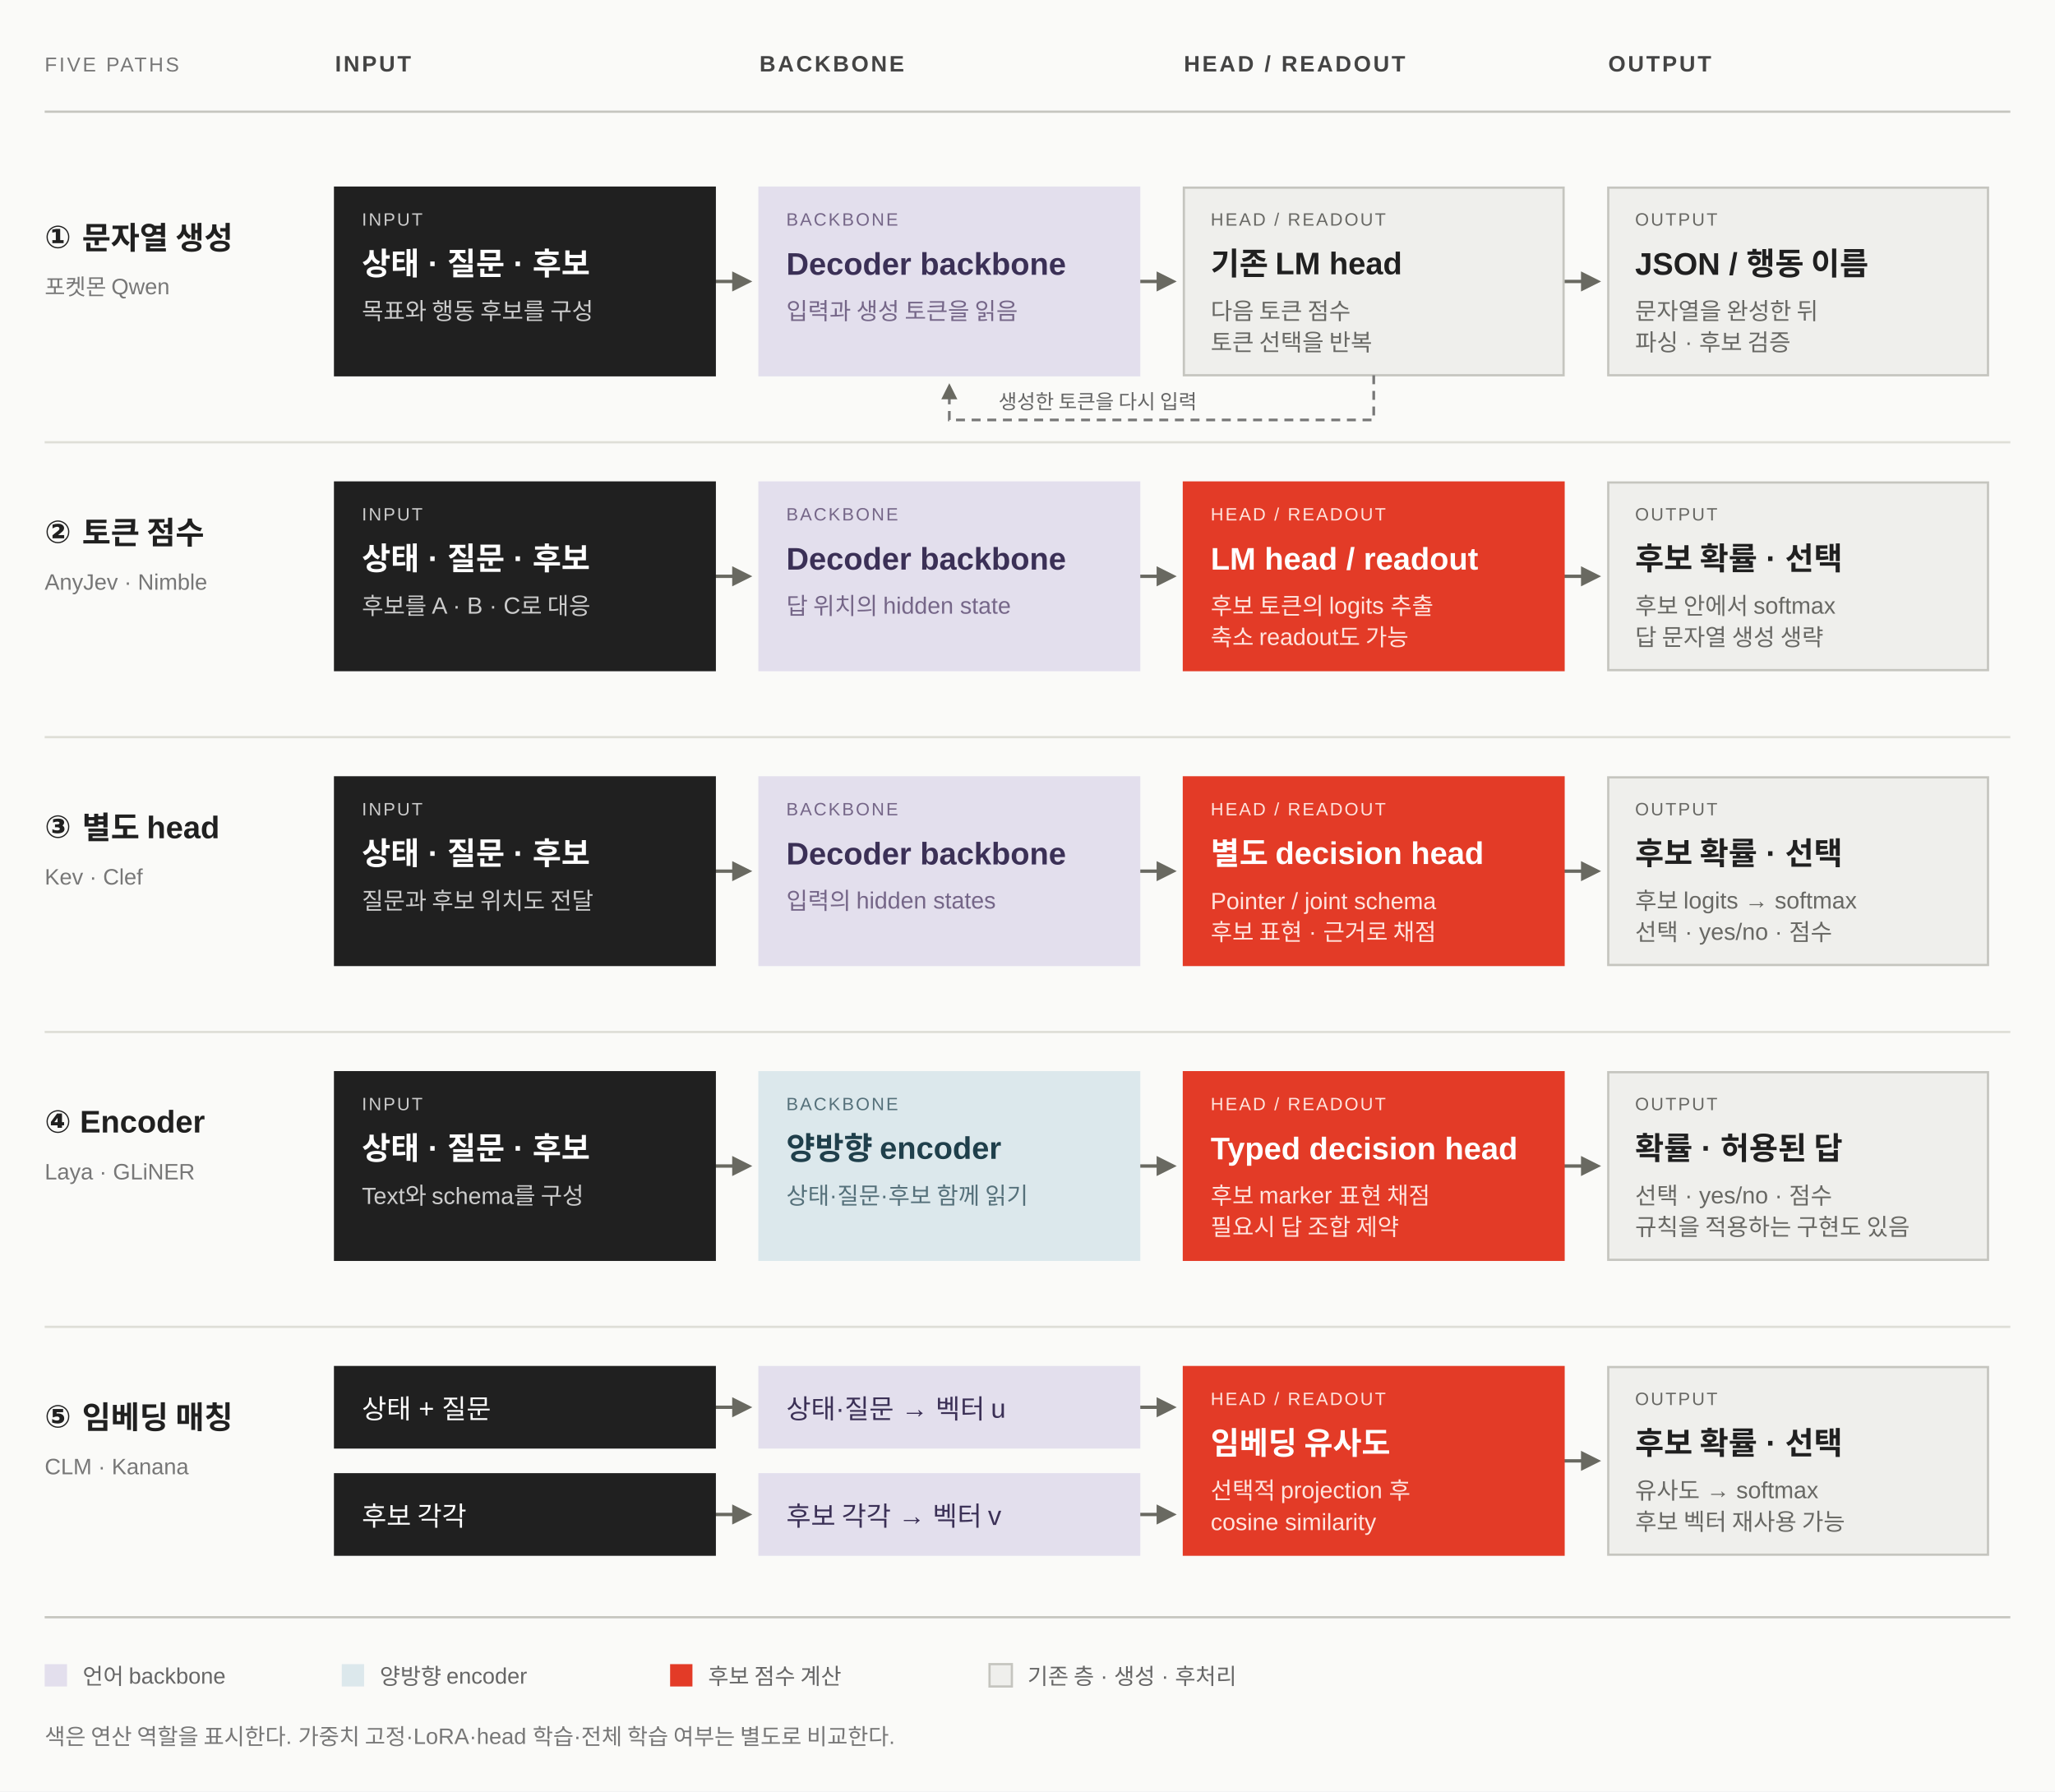
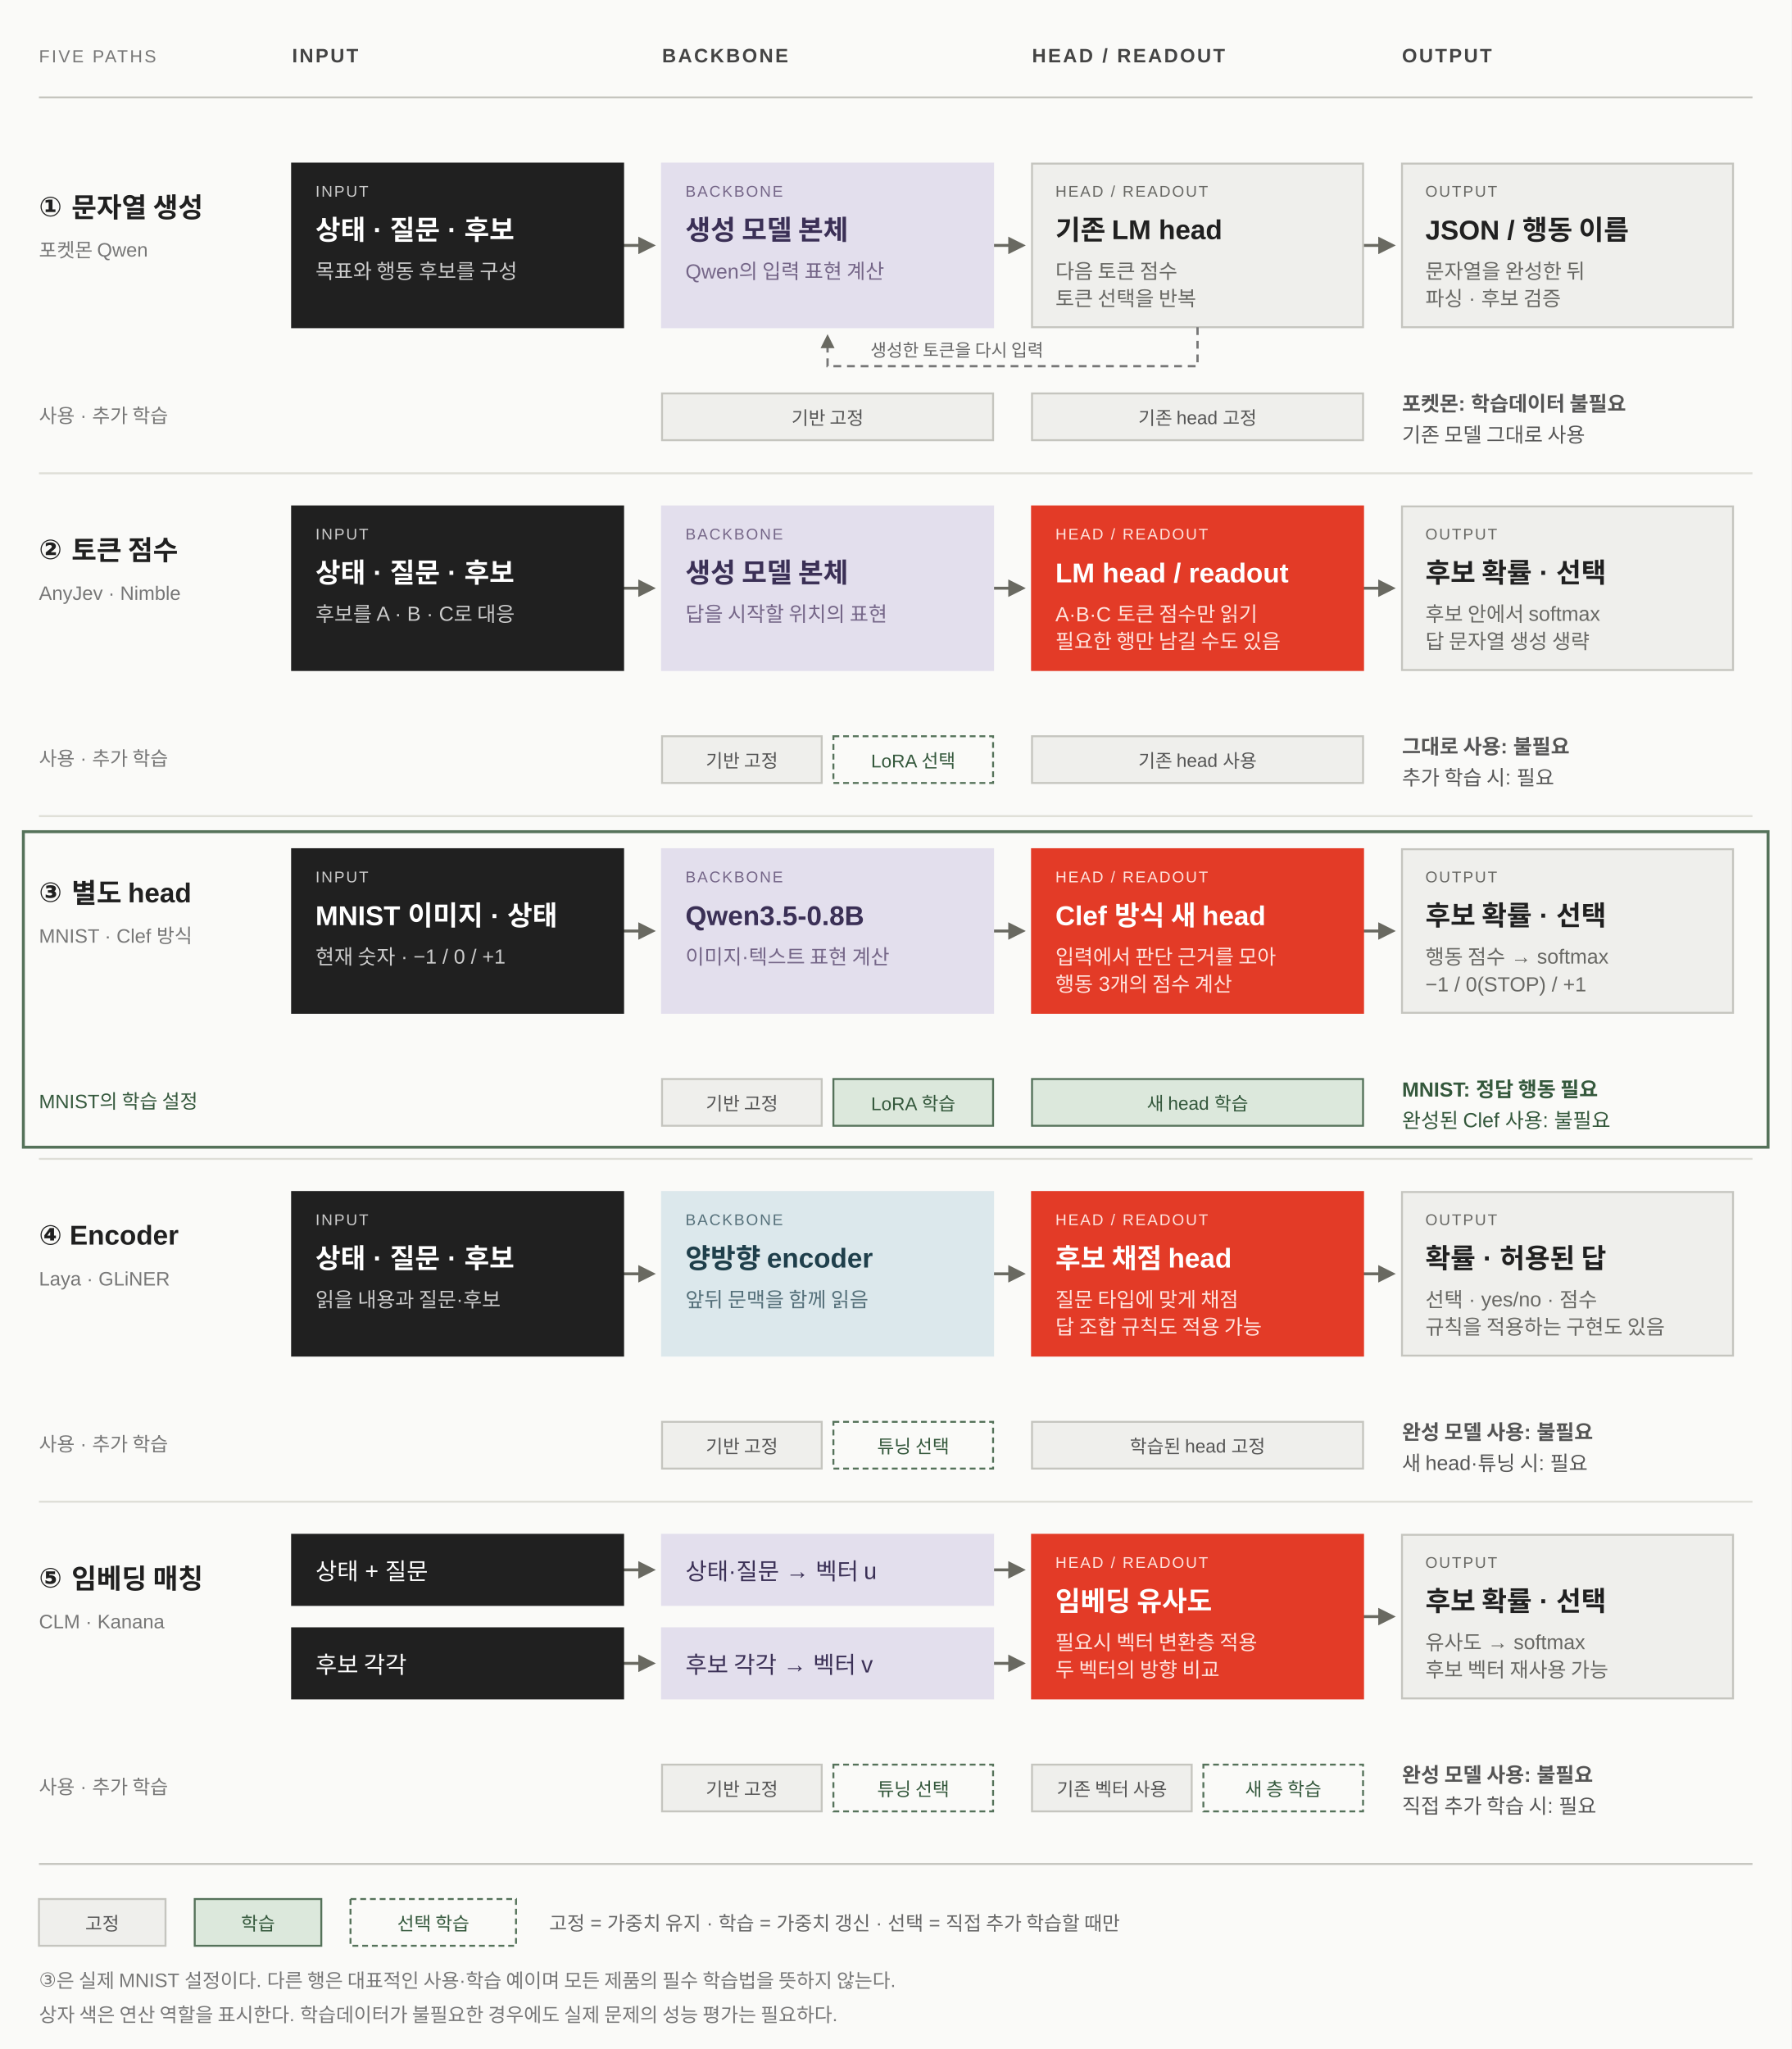
- <svg xmlns="http://www.w3.org/2000/svg" viewBox="0 0 920 802" role="img" aria-labelledby="implementations-architecture-1-title implementations-architecture-1-desc" font-family="Noto Sans KR, Arial, sans-serif">
-   <rect width="920" height="802" fill="#fafaf8" />
+ <svg xmlns="http://www.w3.org/2000/svg" viewBox="0 0 920 1052" role="img" aria-labelledby="implementations-architecture-1-title implementations-architecture-1-desc" font-family="Noto Sans KR, Arial, sans-serif">
+   <rect width="920" height="1052" fill="#fafaf8" />
  <defs>
    <marker id="implementations-architecture-1-arrow" viewBox="0 0 10 10" refX="8" refY="5" markerWidth="6" markerHeight="6" orient="auto-start-reverse">
      <path d="M0 0L10 5L0 10Z" fill="#696961" />
    </marker>
  </defs>
  <text x="20" y="32" font-size="9" letter-spacing="1" fill="#777">FIVE PATHS</text>
  <text x="150" y="32" font-size="10" letter-spacing="1" font-weight="700" fill="#444">INPUT</text>
  <text x="340" y="32" font-size="10" letter-spacing="1" font-weight="700" fill="#444">BACKBONE</text>
  <text x="530" y="32" font-size="10" letter-spacing="1" font-weight="700" fill="#444">HEAD / READOUT</text>
  <text x="720" y="32" font-size="10" letter-spacing="1" font-weight="700" fill="#444">OUTPUT</text>
  <path d="M20 50 H900" stroke="#c5c5bf" />
  <g>
    <text x="20" y="111" font-size="14" font-weight="700" fill="#202020">① 문자열 생성</text>
    <text x="20" y="132" font-size="10" fill="#777">포켓몬 Qwen</text>
    <path d="M320 126 H335" fill="none" stroke="#696961" stroke-width="1.5" marker-end="url(#implementations-architecture-1-arrow)" />
    <path d="M510 126 H525" fill="none" stroke="#696961" stroke-width="1.5" marker-end="url(#implementations-architecture-1-arrow)" />
    <path d="M700 126 H715" fill="none" stroke="#696961" stroke-width="1.5" marker-end="url(#implementations-architecture-1-arrow)" />
    <g>
      <rect x="150" y="84" width="170" height="84" fill="#202020" stroke="#202020" />
      <text x="162" y="101" font-size="8" letter-spacing=".8" fill="#ccc">INPUT</text>
      <text x="162" y="123" font-size="14" font-weight="700" fill="#fff">상태 · 질문 · 후보</text>
      <text x="162" y="143" font-size="10.5" fill="#ccc">목표와 행동 후보를 구성</text>
    </g>
    <g>
      <rect x="340" y="84" width="170" height="84" fill="#e3dfed" stroke="#e3dfed" />
      <text x="352" y="101" font-size="8" letter-spacing=".8" fill="#756688">BACKBONE</text>
-       <text x="352" y="123" font-size="14" font-weight="700" fill="#3b3056">Decoder backbone</text>
-       <text x="352" y="143" font-size="10.5" fill="#756688">입력과 생성 토큰을 읽음</text>
+       <text x="352" y="123" font-size="14" font-weight="700" fill="#3b3056">생성 모델 본체</text>
+       <text x="352" y="143" font-size="10.5" fill="#756688">Qwen의 입력 표현 계산</text>
    </g>
    <g>
      <rect x="530" y="84" width="170" height="84" fill="#efefec" stroke="#c5c5bf" />
      <text x="542" y="101" font-size="8" letter-spacing=".8" fill="#686864">HEAD / READOUT</text>
      <text x="542" y="123" font-size="14" font-weight="700" fill="#202020">기존 LM head</text>
      <text x="542" y="143" font-size="10.5" fill="#686864">다음 토큰 점수</text>
      <text x="542" y="157" font-size="10.5" fill="#686864">토큰 선택을 반복</text>
    </g>
    <g>
      <rect x="720" y="84" width="170" height="84" fill="#efefec" stroke="#c5c5bf" />
      <text x="732" y="101" font-size="8" letter-spacing=".8" fill="#686864">OUTPUT</text>
      <text x="732" y="123" font-size="14" font-weight="700" fill="#202020">JSON / 행동 이름</text>
      <text x="732" y="143" font-size="10.5" fill="#686864">문자열을 완성한 뒤</text>
      <text x="732" y="157" font-size="10.5" fill="#686864">파싱 · 후보 검증</text>
    </g>
    <path d="M615 168 V188 H425 V173" fill="none" stroke="#777" stroke-width="1.2" stroke-dasharray="4 3" marker-end="url(#implementations-architecture-1-arrow)" />
    <text x="447" y="183" font-size="9" fill="#666">생성한 토큰을 다시 입력</text>
-     <path d="M20 198 H900" stroke="#deded7" />
-   </g>
-   <g>
-     <text x="20" y="243" font-size="14" font-weight="700" fill="#202020">② 토큰 점수</text>
-     <text x="20" y="264" font-size="10" fill="#777">AnyJev · Nimble</text>
-     <path d="M320 258 H335" fill="none" stroke="#696961" stroke-width="1.5" marker-end="url(#implementations-architecture-1-arrow)" />
-     <path d="M510 258 H525" fill="none" stroke="#696961" stroke-width="1.5" marker-end="url(#implementations-architecture-1-arrow)" />
-     <path d="M700 258 H715" fill="none" stroke="#696961" stroke-width="1.5" marker-end="url(#implementations-architecture-1-arrow)" />
-     <g>
-       <rect x="150" y="216" width="170" height="84" fill="#202020" stroke="#202020" />
-       <text x="162" y="233" font-size="8" letter-spacing=".8" fill="#ccc">INPUT</text>
-       <text x="162" y="255" font-size="14" font-weight="700" fill="#fff">상태 · 질문 · 후보</text>
-       <text x="162" y="275" font-size="10.5" fill="#ccc">후보를 A · B · C로 대응</text>
-     </g>
-     <g>
-       <rect x="340" y="216" width="170" height="84" fill="#e3dfed" stroke="#e3dfed" />
-       <text x="352" y="233" font-size="8" letter-spacing=".8" fill="#756688">BACKBONE</text>
-       <text x="352" y="255" font-size="14" font-weight="700" fill="#3b3056">Decoder backbone</text>
-       <text x="352" y="275" font-size="10.5" fill="#756688">답 위치의 hidden state</text>
-     </g>
-     <g>
-       <rect x="530" y="216" width="170" height="84" fill="#e33b27" stroke="#e33b27" />
-       <text x="542" y="233" font-size="8" letter-spacing=".8" fill="#ffe4de">HEAD / READOUT</text>
-       <text x="542" y="255" font-size="14" font-weight="700" fill="#fff">LM head / readout</text>
-       <text x="542" y="275" font-size="10.5" fill="#ffe4de">후보 토큰의 logits 추출</text>
-       <text x="542" y="289" font-size="10.5" fill="#ffe4de">축소 readout도 가능</text>
-     </g>
-     <g>
-       <rect x="720" y="216" width="170" height="84" fill="#efefec" stroke="#c5c5bf" />
-       <text x="732" y="233" font-size="8" letter-spacing=".8" fill="#686864">OUTPUT</text>
-       <text x="732" y="255" font-size="14" font-weight="700" fill="#202020">후보 확률 · 선택</text>
-       <text x="732" y="275" font-size="10.5" fill="#686864">후보 안에서 softmax</text>
-       <text x="732" y="289" font-size="10.5" fill="#686864">답 문자열 생성 생략</text>
-     </g>
-     <path d="M20 330 H900" stroke="#deded7" />
-   </g>
-   <g>
-     <text x="20" y="375" font-size="14" font-weight="700" fill="#202020">③ 별도 head</text>
-     <text x="20" y="396" font-size="10" fill="#777">Kev · Clef</text>
-     <path d="M320 390 H335" fill="none" stroke="#696961" stroke-width="1.5" marker-end="url(#implementations-architecture-1-arrow)" />
-     <path d="M510 390 H525" fill="none" stroke="#696961" stroke-width="1.5" marker-end="url(#implementations-architecture-1-arrow)" />
-     <path d="M700 390 H715" fill="none" stroke="#696961" stroke-width="1.5" marker-end="url(#implementations-architecture-1-arrow)" />
-     <g>
-       <rect x="150" y="348" width="170" height="84" fill="#202020" stroke="#202020" />
-       <text x="162" y="365" font-size="8" letter-spacing=".8" fill="#ccc">INPUT</text>
-       <text x="162" y="387" font-size="14" font-weight="700" fill="#fff">상태 · 질문 · 후보</text>
-       <text x="162" y="407" font-size="10.5" fill="#ccc">질문과 후보 위치도 전달</text>
-     </g>
-     <g>
-       <rect x="340" y="348" width="170" height="84" fill="#e3dfed" stroke="#e3dfed" />
-       <text x="352" y="365" font-size="8" letter-spacing=".8" fill="#756688">BACKBONE</text>
-       <text x="352" y="387" font-size="14" font-weight="700" fill="#3b3056">Decoder backbone</text>
-       <text x="352" y="407" font-size="10.5" fill="#756688">입력의 hidden states</text>
-     </g>
-     <g>
-       <rect x="530" y="348" width="170" height="84" fill="#e33b27" stroke="#e33b27" />
-       <text x="542" y="365" font-size="8" letter-spacing=".8" fill="#ffe4de">HEAD / READOUT</text>
-       <text x="542" y="387" font-size="14" font-weight="700" fill="#fff">별도 decision head</text>
-       <text x="542" y="407" font-size="10.5" fill="#ffe4de">Pointer / joint schema</text>
-       <text x="542" y="421" font-size="10.5" fill="#ffe4de">후보 표현 · 근거로 채점</text>
-     </g>
-     <g>
-       <rect x="720" y="348" width="170" height="84" fill="#efefec" stroke="#c5c5bf" />
-       <text x="732" y="365" font-size="8" letter-spacing=".8" fill="#686864">OUTPUT</text>
-       <text x="732" y="387" font-size="14" font-weight="700" fill="#202020">후보 확률 · 선택</text>
-       <text x="732" y="407" font-size="10.5" fill="#686864">후보 logits → softmax</text>
-       <text x="732" y="421" font-size="10.5" fill="#686864">선택 · yes/no · 점수</text>
-     </g>
-     <path d="M20 462 H900" stroke="#deded7" />
-   </g>
-   <g>
-     <text x="20" y="507" font-size="14" font-weight="700" fill="#202020">④ Encoder</text>
-     <text x="20" y="528" font-size="10" fill="#777">Laya · GLiNER</text>
-     <path d="M320 522 H335" fill="none" stroke="#696961" stroke-width="1.5" marker-end="url(#implementations-architecture-1-arrow)" />
-     <path d="M510 522 H525" fill="none" stroke="#696961" stroke-width="1.5" marker-end="url(#implementations-architecture-1-arrow)" />
-     <path d="M700 522 H715" fill="none" stroke="#696961" stroke-width="1.5" marker-end="url(#implementations-architecture-1-arrow)" />
-     <g>
-       <rect x="150" y="480" width="170" height="84" fill="#202020" stroke="#202020" />
-       <text x="162" y="497" font-size="8" letter-spacing=".8" fill="#ccc">INPUT</text>
-       <text x="162" y="519" font-size="14" font-weight="700" fill="#fff">상태 · 질문 · 후보</text>
-       <text x="162" y="539" font-size="10.5" fill="#ccc">Text와 schema를 구성</text>
-     </g>
-     <g>
-       <rect x="340" y="480" width="170" height="84" fill="#dce8ec" stroke="#dce8ec" />
-       <text x="352" y="497" font-size="8" letter-spacing=".8" fill="#55707a">BACKBONE</text>
-       <text x="352" y="519" font-size="14" font-weight="700" fill="#1f3f4b">양방향 encoder</text>
-       <text x="352" y="539" font-size="10.5" fill="#55707a">상태·질문·후보 함께 읽기</text>
-     </g>
-     <g>
-       <rect x="530" y="480" width="170" height="84" fill="#e33b27" stroke="#e33b27" />
-       <text x="542" y="497" font-size="8" letter-spacing=".8" fill="#ffe4de">HEAD / READOUT</text>
-       <text x="542" y="519" font-size="14" font-weight="700" fill="#fff">Typed decision head</text>
-       <text x="542" y="539" font-size="10.5" fill="#ffe4de">후보 marker 표현 채점</text>
-       <text x="542" y="553" font-size="10.5" fill="#ffe4de">필요시 답 조합 제약</text>
-     </g>
-     <g>
-       <rect x="720" y="480" width="170" height="84" fill="#efefec" stroke="#c5c5bf" />
-       <text x="732" y="497" font-size="8" letter-spacing=".8" fill="#686864">OUTPUT</text>
-       <text x="732" y="519" font-size="14" font-weight="700" fill="#202020">확률 · 허용된 답</text>
-       <text x="732" y="539" font-size="10.5" fill="#686864">선택 · yes/no · 점수</text>
-       <text x="732" y="553" font-size="10.5" fill="#686864">규칙을 적용하는 구현도 있음</text>
-     </g>
-     <path d="M20 594 H900" stroke="#deded7" />
-   </g>
-   <g>
-     <text x="20" y="639" font-size="14" font-weight="700" fill="#202020">⑤ 임베딩 매칭</text>
-     <text x="20" y="660" font-size="10" fill="#777">CLM · Kanana</text>
-     <path d="M320 630 H335" fill="none" stroke="#696961" stroke-width="1.5" marker-end="url(#implementations-architecture-1-arrow)" />
-     <path d="M510 630 H525" fill="none" stroke="#696961" stroke-width="1.5" marker-end="url(#implementations-architecture-1-arrow)" />
-     <path d="M320 678 H335" fill="none" stroke="#696961" stroke-width="1.5" marker-end="url(#implementations-architecture-1-arrow)" />
-     <path d="M510 678 H525" fill="none" stroke="#696961" stroke-width="1.5" marker-end="url(#implementations-architecture-1-arrow)" />
+     <text x="20" y="217" font-size="10" fill="#777">사용 · 추가 학습</text>
+     <g>
+       <rect x="340" y="202" width="170" height="24" fill="#efefec" stroke="#c5c5bf" />
+       <text x="425" y="218" text-anchor="middle" font-size="9.5" font-weight="500" fill="#555">기반 고정</text>
+     </g>
+     <g>
+       <rect x="530" y="202" width="170" height="24" fill="#efefec" stroke="#c5c5bf" />
+       <text x="615" y="218" text-anchor="middle" font-size="9.5" font-weight="500" fill="#555">기존 head 고정</text>
+     </g>
+     <text x="720" y="211" font-size="10.5" font-weight="700" fill="#555">포켓몬: 학습데이터 불필요</text>
+     <text x="720" y="227" font-size="10.5" font-weight="400" fill="#555">기존 모델 그대로 사용</text>
+     <path d="M20 243 H900" stroke="#deded7" />
+   </g>
+   <g>
+     <text x="20" y="287" font-size="14" font-weight="700" fill="#202020">② 토큰 점수</text>
+     <text x="20" y="308" font-size="10" fill="#777">AnyJev · Nimble</text>
+     <path d="M320 302 H335" fill="none" stroke="#696961" stroke-width="1.5" marker-end="url(#implementations-architecture-1-arrow)" />
+     <path d="M510 302 H525" fill="none" stroke="#696961" stroke-width="1.5" marker-end="url(#implementations-architecture-1-arrow)" />
+     <path d="M700 302 H715" fill="none" stroke="#696961" stroke-width="1.5" marker-end="url(#implementations-architecture-1-arrow)" />
+     <g>
+       <rect x="150" y="260" width="170" height="84" fill="#202020" stroke="#202020" />
+       <text x="162" y="277" font-size="8" letter-spacing=".8" fill="#ccc">INPUT</text>
+       <text x="162" y="299" font-size="14" font-weight="700" fill="#fff">상태 · 질문 · 후보</text>
+       <text x="162" y="319" font-size="10.5" fill="#ccc">후보를 A · B · C로 대응</text>
+     </g>
+     <g>
+       <rect x="340" y="260" width="170" height="84" fill="#e3dfed" stroke="#e3dfed" />
+       <text x="352" y="277" font-size="8" letter-spacing=".8" fill="#756688">BACKBONE</text>
+       <text x="352" y="299" font-size="14" font-weight="700" fill="#3b3056">생성 모델 본체</text>
+       <text x="352" y="319" font-size="10.5" fill="#756688">답을 시작할 위치의 표현</text>
+     </g>
+     <g>
+       <rect x="530" y="260" width="170" height="84" fill="#e33b27" stroke="#e33b27" />
+       <text x="542" y="277" font-size="8" letter-spacing=".8" fill="#ffe4de">HEAD / READOUT</text>
+       <text x="542" y="299" font-size="14" font-weight="700" fill="#fff">LM head / readout</text>
+       <text x="542" y="319" font-size="10.5" fill="#ffe4de">A·B·C 토큰 점수만 읽기</text>
+       <text x="542" y="333" font-size="10.5" fill="#ffe4de">필요한 행만 남길 수도 있음</text>
+     </g>
+     <g>
+       <rect x="720" y="260" width="170" height="84" fill="#efefec" stroke="#c5c5bf" />
+       <text x="732" y="277" font-size="8" letter-spacing=".8" fill="#686864">OUTPUT</text>
+       <text x="732" y="299" font-size="14" font-weight="700" fill="#202020">후보 확률 · 선택</text>
+       <text x="732" y="319" font-size="10.5" fill="#686864">후보 안에서 softmax</text>
+       <text x="732" y="333" font-size="10.5" fill="#686864">답 문자열 생성 생략</text>
+     </g>
+     <text x="20" y="393" font-size="10" fill="#777">사용 · 추가 학습</text>
+     <g>
+       <rect x="340" y="378" width="82" height="24" fill="#efefec" stroke="#c5c5bf" />
+       <text x="381" y="394" text-anchor="middle" font-size="9.5" font-weight="500" fill="#555">기반 고정</text>
+     </g>
+     <g>
+       <rect x="428" y="378" width="82" height="24" fill="#fafaf8" stroke="#55725a" stroke-dasharray="3 2" />
+       <text x="469" y="394" text-anchor="middle" font-size="9.5" font-weight="500" fill="#34583c">LoRA 선택</text>
+     </g>
+     <g>
+       <rect x="530" y="378" width="170" height="24" fill="#efefec" stroke="#c5c5bf" />
+       <text x="615" y="394" text-anchor="middle" font-size="9.5" font-weight="500" fill="#555">기존 head 사용</text>
+     </g>
+     <text x="720" y="387" font-size="10.5" font-weight="700" fill="#555">그대로 사용: 불필요</text>
+     <text x="720" y="403" font-size="10.5" font-weight="400" fill="#555">추가 학습 시: 필요</text>
+     <path d="M20 419 H900" stroke="#deded7" />
+   </g>
+   <g>
+     <rect x="12" y="427" width="896" height="162" fill="none" stroke="#55725a" stroke-width="1.5" />
+     <text x="20" y="463" font-size="14" font-weight="700" fill="#202020">③ 별도 head</text>
+     <text x="20" y="484" font-size="10" fill="#777">MNIST · Clef 방식</text>
+     <path d="M320 478 H335" fill="none" stroke="#696961" stroke-width="1.5" marker-end="url(#implementations-architecture-1-arrow)" />
+     <path d="M510 478 H525" fill="none" stroke="#696961" stroke-width="1.5" marker-end="url(#implementations-architecture-1-arrow)" />
+     <path d="M700 478 H715" fill="none" stroke="#696961" stroke-width="1.5" marker-end="url(#implementations-architecture-1-arrow)" />
+     <g>
+       <rect x="150" y="436" width="170" height="84" fill="#202020" stroke="#202020" />
+       <text x="162" y="453" font-size="8" letter-spacing=".8" fill="#ccc">INPUT</text>
+       <text x="162" y="475" font-size="14" font-weight="700" fill="#fff">MNIST 이미지 · 상태</text>
+       <text x="162" y="495" font-size="10.5" fill="#ccc">현재 숫자 · −1 / 0 / +1</text>
+     </g>
+     <g>
+       <rect x="340" y="436" width="170" height="84" fill="#e3dfed" stroke="#e3dfed" />
+       <text x="352" y="453" font-size="8" letter-spacing=".8" fill="#756688">BACKBONE</text>
+       <text x="352" y="475" font-size="14" font-weight="700" fill="#3b3056">Qwen3.5-0.8B</text>
+       <text x="352" y="495" font-size="10.5" fill="#756688">이미지·텍스트 표현 계산</text>
+     </g>
+     <g>
+       <rect x="530" y="436" width="170" height="84" fill="#e33b27" stroke="#e33b27" />
+       <text x="542" y="453" font-size="8" letter-spacing=".8" fill="#ffe4de">HEAD / READOUT</text>
+       <text x="542" y="475" font-size="14" font-weight="700" fill="#fff">Clef 방식 새 head</text>
+       <text x="542" y="495" font-size="10.5" fill="#ffe4de">입력에서 판단 근거를 모아</text>
+       <text x="542" y="509" font-size="10.5" fill="#ffe4de">행동 3개의 점수 계산</text>
+     </g>
+     <g>
+       <rect x="720" y="436" width="170" height="84" fill="#efefec" stroke="#c5c5bf" />
+       <text x="732" y="453" font-size="8" letter-spacing=".8" fill="#686864">OUTPUT</text>
+       <text x="732" y="475" font-size="14" font-weight="700" fill="#202020">후보 확률 · 선택</text>
+       <text x="732" y="495" font-size="10.5" fill="#686864">행동 점수 → softmax</text>
+       <text x="732" y="509" font-size="10.5" fill="#686864">−1 / 0(STOP) / +1</text>
+     </g>
+     <text x="20" y="569" font-size="10" fill="#34583c">MNIST의 학습 설정</text>
+     <g>
+       <rect x="340" y="554" width="82" height="24" fill="#efefec" stroke="#c5c5bf" />
+       <text x="381" y="570" text-anchor="middle" font-size="9.5" font-weight="500" fill="#555">기반 고정</text>
+     </g>
+     <g>
+       <rect x="428" y="554" width="82" height="24" fill="#dce8dc" stroke="#55725a" />
+       <text x="469" y="570" text-anchor="middle" font-size="9.5" font-weight="500" fill="#34583c">LoRA 학습</text>
+     </g>
+     <g>
+       <rect x="530" y="554" width="170" height="24" fill="#dce8dc" stroke="#55725a" />
+       <text x="615" y="570" text-anchor="middle" font-size="9.5" font-weight="500" fill="#34583c">새 head 학습</text>
+     </g>
+     <text x="720" y="563" font-size="10.5" font-weight="700" fill="#34583c">MNIST: 정답 행동 필요</text>
+     <text x="720" y="579" font-size="10.5" font-weight="400" fill="#34583c">완성된 Clef 사용: 불필요</text>
+     <path d="M20 595 H900" stroke="#deded7" />
+   </g>
+   <g>
+     <text x="20" y="639" font-size="14" font-weight="700" fill="#202020">④ Encoder</text>
+     <text x="20" y="660" font-size="10" fill="#777">Laya · GLiNER</text>
+     <path d="M320 654 H335" fill="none" stroke="#696961" stroke-width="1.5" marker-end="url(#implementations-architecture-1-arrow)" />
+     <path d="M510 654 H525" fill="none" stroke="#696961" stroke-width="1.5" marker-end="url(#implementations-architecture-1-arrow)" />
    <path d="M700 654 H715" fill="none" stroke="#696961" stroke-width="1.5" marker-end="url(#implementations-architecture-1-arrow)" />
    <g>
-       <rect x="150" y="612" width="170" height="36" fill="#202020" stroke="#202020" />
-       <text x="162" y="635" font-size="12" font-weight="500" fill="#fff">상태 + 질문</text>
-     </g>
-     <g>
-       <rect x="150" y="660" width="170" height="36" fill="#202020" stroke="#202020" />
-       <text x="162" y="683" font-size="12" font-weight="500" fill="#fff">후보 각각</text>
-     </g>
-     <g>
-       <rect x="340" y="612" width="170" height="36" fill="#e3dfed" stroke="#e3dfed" />
-       <text x="352" y="635" font-size="12" font-weight="500" fill="#3b3056">상태·질문 → 벡터 u</text>
-     </g>
-     <g>
-       <rect x="340" y="660" width="170" height="36" fill="#e3dfed" stroke="#e3dfed" />
-       <text x="352" y="683" font-size="12" font-weight="500" fill="#3b3056">후보 각각 → 벡터 v</text>
+       <rect x="150" y="612" width="170" height="84" fill="#202020" stroke="#202020" />
+       <text x="162" y="629" font-size="8" letter-spacing=".8" fill="#ccc">INPUT</text>
+       <text x="162" y="651" font-size="14" font-weight="700" fill="#fff">상태 · 질문 · 후보</text>
+       <text x="162" y="671" font-size="10.5" fill="#ccc">읽을 내용과 질문·후보</text>
+     </g>
+     <g>
+       <rect x="340" y="612" width="170" height="84" fill="#dce8ec" stroke="#dce8ec" />
+       <text x="352" y="629" font-size="8" letter-spacing=".8" fill="#55707a">BACKBONE</text>
+       <text x="352" y="651" font-size="14" font-weight="700" fill="#1f3f4b">양방향 encoder</text>
+       <text x="352" y="671" font-size="10.5" fill="#55707a">앞뒤 문맥을 함께 읽음</text>
    </g>
    <g>
      <rect x="530" y="612" width="170" height="84" fill="#e33b27" stroke="#e33b27" />
      <text x="542" y="629" font-size="8" letter-spacing=".8" fill="#ffe4de">HEAD / READOUT</text>
-       <text x="542" y="651" font-size="14" font-weight="700" fill="#fff">임베딩 유사도</text>
-       <text x="542" y="671" font-size="10.5" fill="#ffe4de">선택적 projection 후</text>
-       <text x="542" y="685" font-size="10.5" fill="#ffe4de">cosine similarity</text>
+       <text x="542" y="651" font-size="14" font-weight="700" fill="#fff">후보 채점 head</text>
+       <text x="542" y="671" font-size="10.5" fill="#ffe4de">질문 타입에 맞게 채점</text>
+       <text x="542" y="685" font-size="10.5" fill="#ffe4de">답 조합 규칙도 적용 가능</text>
    </g>
    <g>
      <rect x="720" y="612" width="170" height="84" fill="#efefec" stroke="#c5c5bf" />
      <text x="732" y="629" font-size="8" letter-spacing=".8" fill="#686864">OUTPUT</text>
-       <text x="732" y="651" font-size="14" font-weight="700" fill="#202020">후보 확률 · 선택</text>
-       <text x="732" y="671" font-size="10.5" fill="#686864">유사도 → softmax</text>
-       <text x="732" y="685" font-size="10.5" fill="#686864">후보 벡터 재사용 가능</text>
-     </g>
-   </g>
-   <path d="M20 724 H900" stroke="#c5c5bf" />
-   <rect x="20" y="745" width="10" height="10" fill="#e3dfed" />
-   <text x="37" y="754" font-size="10" fill="#666">언어 backbone</text>
-   <rect x="153" y="745" width="10" height="10" fill="#dce8ec" />
-   <text x="170" y="754" font-size="10" fill="#666">양방향 encoder</text>
-   <rect x="300" y="745" width="10" height="10" fill="#e33b27" />
-   <text x="317" y="754" font-size="10" fill="#666">후보 점수 계산</text>
-   <rect x="443" y="745" width="10" height="10" fill="#efefec" stroke="#c5c5bf" />
-   <text x="460" y="754" font-size="10" fill="#666">기존 층 · 생성 · 후처리</text>
-   <text x="20" y="781" font-size="10" fill="#777">색은 연산 역할을 표시한다. 가중치 고정·LoRA·head 학습·전체 학습 여부는 별도로 비교한다.</text>
+       <text x="732" y="651" font-size="14" font-weight="700" fill="#202020">확률 · 허용된 답</text>
+       <text x="732" y="671" font-size="10.5" fill="#686864">선택 · yes/no · 점수</text>
+       <text x="732" y="685" font-size="10.5" fill="#686864">규칙을 적용하는 구현도 있음</text>
+     </g>
+     <text x="20" y="745" font-size="10" fill="#777">사용 · 추가 학습</text>
+     <g>
+       <rect x="340" y="730" width="82" height="24" fill="#efefec" stroke="#c5c5bf" />
+       <text x="381" y="746" text-anchor="middle" font-size="9.5" font-weight="500" fill="#555">기반 고정</text>
+     </g>
+     <g>
+       <rect x="428" y="730" width="82" height="24" fill="#fafaf8" stroke="#55725a" stroke-dasharray="3 2" />
+       <text x="469" y="746" text-anchor="middle" font-size="9.5" font-weight="500" fill="#34583c">튜닝 선택</text>
+     </g>
+     <g>
+       <rect x="530" y="730" width="170" height="24" fill="#efefec" stroke="#c5c5bf" />
+       <text x="615" y="746" text-anchor="middle" font-size="9.5" font-weight="500" fill="#555">학습된 head 고정</text>
+     </g>
+     <text x="720" y="739" font-size="10.5" font-weight="700" fill="#555">완성 모델 사용: 불필요</text>
+     <text x="720" y="755" font-size="10.5" font-weight="400" fill="#555">새 head·튜닝 시: 필요</text>
+     <path d="M20 771 H900" stroke="#deded7" />
+   </g>
+   <g>
+     <text x="20" y="815" font-size="14" font-weight="700" fill="#202020">⑤ 임베딩 매칭</text>
+     <text x="20" y="836" font-size="10" fill="#777">CLM · Kanana</text>
+     <path d="M320 806 H335" fill="none" stroke="#696961" stroke-width="1.5" marker-end="url(#implementations-architecture-1-arrow)" />
+     <path d="M510 806 H525" fill="none" stroke="#696961" stroke-width="1.5" marker-end="url(#implementations-architecture-1-arrow)" />
+     <path d="M320 854 H335" fill="none" stroke="#696961" stroke-width="1.5" marker-end="url(#implementations-architecture-1-arrow)" />
+     <path d="M510 854 H525" fill="none" stroke="#696961" stroke-width="1.5" marker-end="url(#implementations-architecture-1-arrow)" />
+     <path d="M700 830 H715" fill="none" stroke="#696961" stroke-width="1.5" marker-end="url(#implementations-architecture-1-arrow)" />
+     <g>
+       <rect x="150" y="788" width="170" height="36" fill="#202020" stroke="#202020" />
+       <text x="162" y="811" font-size="12" font-weight="500" fill="#fff">상태 + 질문</text>
+     </g>
+     <g>
+       <rect x="150" y="836" width="170" height="36" fill="#202020" stroke="#202020" />
+       <text x="162" y="859" font-size="12" font-weight="500" fill="#fff">후보 각각</text>
+     </g>
+     <g>
+       <rect x="340" y="788" width="170" height="36" fill="#e3dfed" stroke="#e3dfed" />
+       <text x="352" y="811" font-size="12" font-weight="500" fill="#3b3056">상태·질문 → 벡터 u</text>
+     </g>
+     <g>
+       <rect x="340" y="836" width="170" height="36" fill="#e3dfed" stroke="#e3dfed" />
+       <text x="352" y="859" font-size="12" font-weight="500" fill="#3b3056">후보 각각 → 벡터 v</text>
+     </g>
+     <g>
+       <rect x="530" y="788" width="170" height="84" fill="#e33b27" stroke="#e33b27" />
+       <text x="542" y="805" font-size="8" letter-spacing=".8" fill="#ffe4de">HEAD / READOUT</text>
+       <text x="542" y="827" font-size="14" font-weight="700" fill="#fff">임베딩 유사도</text>
+       <text x="542" y="847" font-size="10.5" fill="#ffe4de">필요시 벡터 변환층 적용</text>
+       <text x="542" y="861" font-size="10.5" fill="#ffe4de">두 벡터의 방향 비교</text>
+     </g>
+     <g>
+       <rect x="720" y="788" width="170" height="84" fill="#efefec" stroke="#c5c5bf" />
+       <text x="732" y="805" font-size="8" letter-spacing=".8" fill="#686864">OUTPUT</text>
+       <text x="732" y="827" font-size="14" font-weight="700" fill="#202020">후보 확률 · 선택</text>
+       <text x="732" y="847" font-size="10.5" fill="#686864">유사도 → softmax</text>
+       <text x="732" y="861" font-size="10.5" fill="#686864">후보 벡터 재사용 가능</text>
+     </g>
+     <text x="20" y="921" font-size="10" fill="#777">사용 · 추가 학습</text>
+     <g>
+       <rect x="340" y="906" width="82" height="24" fill="#efefec" stroke="#c5c5bf" />
+       <text x="381" y="922" text-anchor="middle" font-size="9.5" font-weight="500" fill="#555">기반 고정</text>
+     </g>
+     <g>
+       <rect x="428" y="906" width="82" height="24" fill="#fafaf8" stroke="#55725a" stroke-dasharray="3 2" />
+       <text x="469" y="922" text-anchor="middle" font-size="9.5" font-weight="500" fill="#34583c">튜닝 선택</text>
+     </g>
+     <g>
+       <rect x="530" y="906" width="82" height="24" fill="#efefec" stroke="#c5c5bf" />
+       <text x="571" y="922" text-anchor="middle" font-size="9.5" font-weight="500" fill="#555">기존 벡터 사용</text>
+     </g>
+     <g>
+       <rect x="618" y="906" width="82" height="24" fill="#fafaf8" stroke="#55725a" stroke-dasharray="3 2" />
+       <text x="659" y="922" text-anchor="middle" font-size="9.5" font-weight="500" fill="#34583c">새 층 학습</text>
+     </g>
+     <text x="720" y="915" font-size="10.5" font-weight="700" fill="#555">완성 모델 사용: 불필요</text>
+     <text x="720" y="931" font-size="10.5" font-weight="400" fill="#555">직접 추가 학습 시: 필요</text>
+   </g>
+   <path d="M20 957 H900" stroke="#c5c5bf" />
+   <g>
+     <rect x="20" y="975" width="65" height="24" fill="#efefec" stroke="#c5c5bf" />
+     <text x="52.5" y="991" text-anchor="middle" font-size="9.5" font-weight="500" fill="#555">고정</text>
+   </g>
+   <g>
+     <rect x="100" y="975" width="65" height="24" fill="#dce8dc" stroke="#55725a" />
+     <text x="132.5" y="991" text-anchor="middle" font-size="9.5" font-weight="500" fill="#34583c">학습</text>
+   </g>
+   <g>
+     <rect x="180" y="975" width="85" height="24" fill="#fafaf8" stroke="#55725a" stroke-dasharray="3 2" />
+     <text x="222.5" y="991" text-anchor="middle" font-size="9.5" font-weight="500" fill="#34583c">선택 학습</text>
+   </g>
+   <text x="282" y="991" font-size="10" fill="#666">고정 = 가중치 유지 · 학습 = 가중치 갱신 · 선택 = 직접 추가 학습할 때만</text>
+   <text x="20" y="1020" font-size="10" fill="#777">③은 실제 MNIST 설정이다. 다른 행은 대표적인 사용·학습 예이며 모든 제품의 필수 학습법을 뜻하지 않는다.</text>
+   <text x="20" y="1038" font-size="10" fill="#777">상자 색은 연산 역할을 표시한다. 학습데이터가 불필요한 경우에도 실제 문제의 성능 평가는 필요하다.</text>
</svg>
